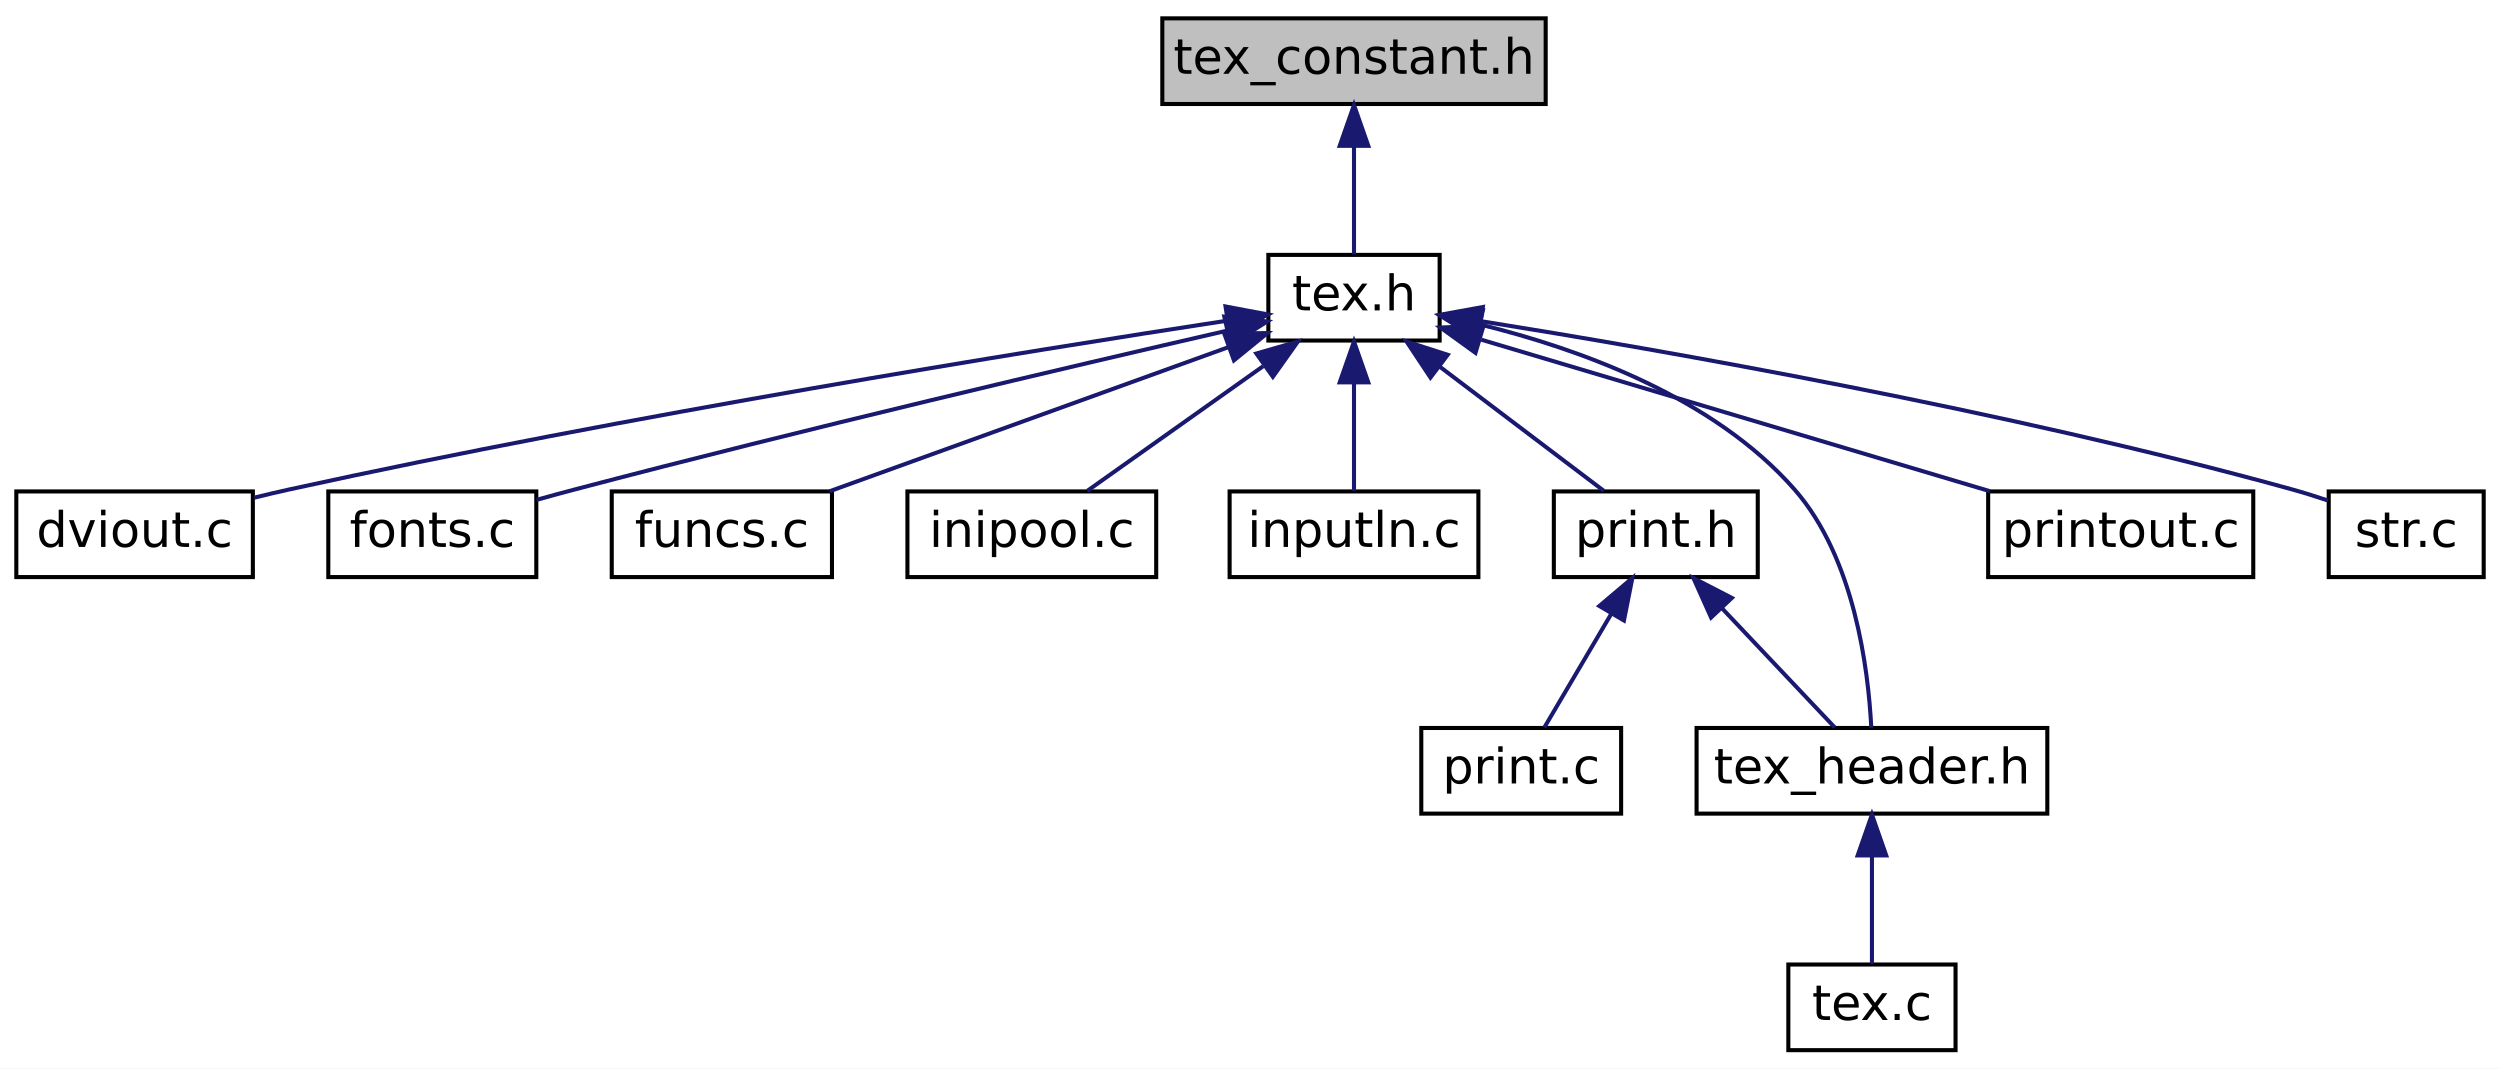
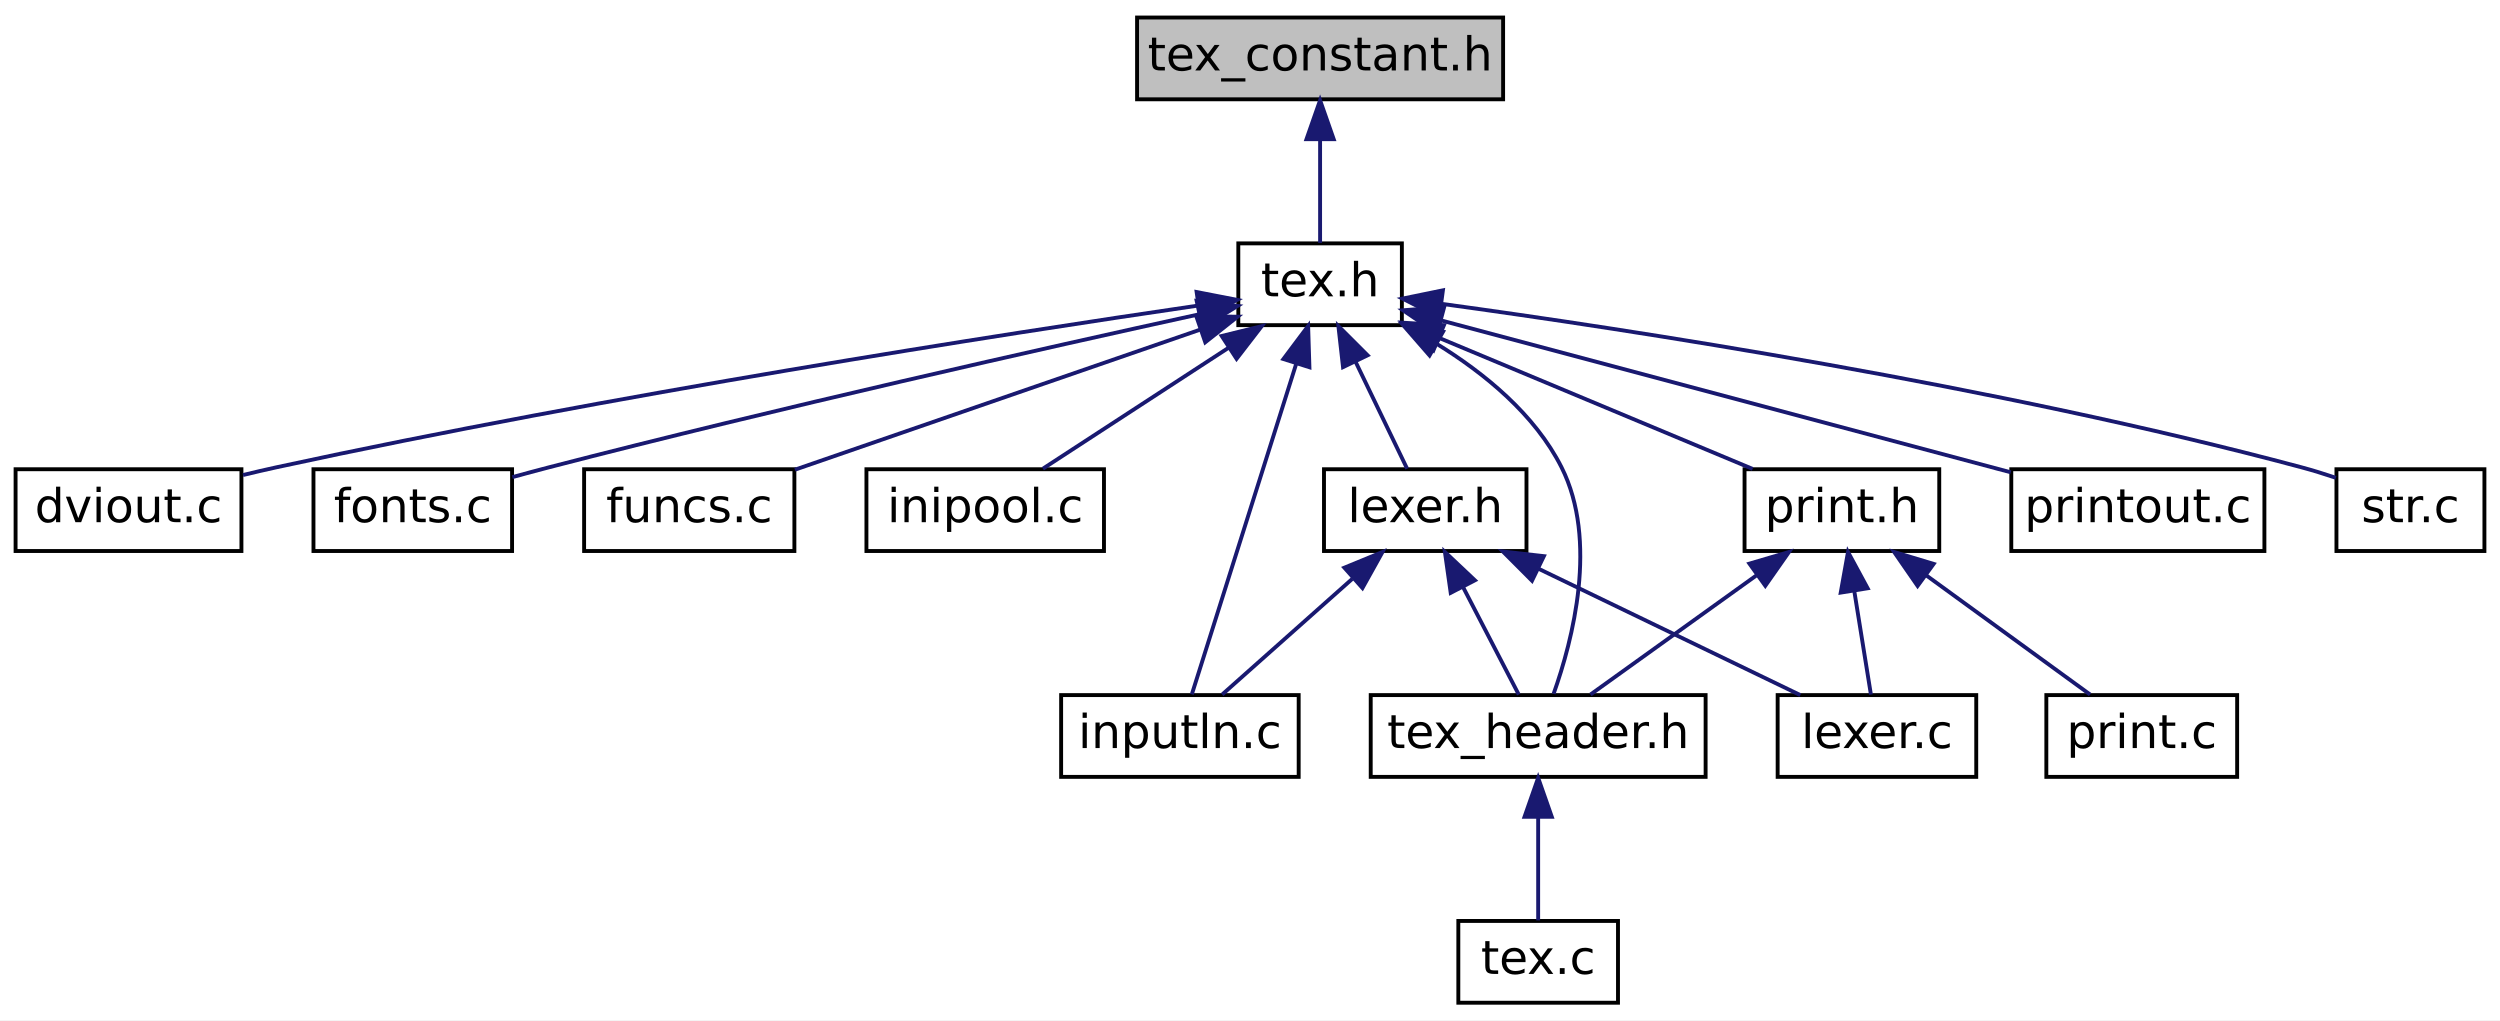
- <svg xmlns="http://www.w3.org/2000/svg" xmlns:xlink="http://www.w3.org/1999/xlink" width="613pt" height="262pt" viewBox="0.00 0.00 613.00 262.00">
+ <svg xmlns="http://www.w3.org/2000/svg" xmlns:xlink="http://www.w3.org/1999/xlink" width="642pt" height="262pt" viewBox="0.00 0.00 642.00 262.00">
  <g id="graph0" class="graph" transform="scale(1 1) rotate(0) translate(4 258)">
-     <polygon fill="white" stroke="transparent" points="-4,4 -4,-258 609,-258 609,4 -4,4" />
+     <polygon fill="white" stroke="transparent" points="-4,4 -4,-258 638,-258 638,4 -4,4" />
    <g id="node1" class="node">
      <g id="a_node1">
        <a xlink:title=" ">
-           <polygon fill="#bfbfbf" stroke="black" points="281,-232.5 281,-253.5 375,-253.5 375,-232.5 281,-232.5" />
-           <text text-anchor="middle" x="328" y="-239.9" font-family="DejaVuSans" font-size="12.00">tex_constant.h</text>
+           <polygon fill="#bfbfbf" stroke="black" points="288,-232.5 288,-253.5 382,-253.5 382,-232.5 288,-232.5" />
+           <text text-anchor="middle" x="335" y="-239.9" font-family="DejaVuSans" font-size="12.00">tex_constant.h</text>
        </a>
      </g>
    </g>
    <g id="node2" class="node">
      <g id="a_node2">
        <a xlink:href="tex_8h.html" target="_top" xlink:title=" ">
-           <polygon fill="white" stroke="black" points="307,-174.5 307,-195.5 349,-195.5 349,-174.5 307,-174.5" />
-           <text text-anchor="middle" x="328" y="-181.9" font-family="DejaVuSans" font-size="12.00">tex.h</text>
+           <polygon fill="white" stroke="black" points="314,-174.5 314,-195.5 356,-195.5 356,-174.5 314,-174.5" />
+           <text text-anchor="middle" x="335" y="-181.9" font-family="DejaVuSans" font-size="12.00">tex.h</text>
        </a>
      </g>
    </g>
    <g id="edge1" class="edge">
-       <path fill="none" stroke="midnightblue" d="M328,-222.16C328,-213.16 328,-202.92 328,-195.64" />
-       <polygon fill="midnightblue" stroke="midnightblue" points="324.5,-222.25 328,-232.25 331.5,-222.25 324.5,-222.25" />
+       <path fill="none" stroke="midnightblue" d="M335,-222.16C335,-213.16 335,-202.92 335,-195.64" />
+       <polygon fill="midnightblue" stroke="midnightblue" points="331.5,-222.25 335,-232.25 338.5,-222.25 331.5,-222.25" />
    </g>
    <g id="node3" class="node">
      <g id="a_node3">
        <a xlink:href="dviout_8c.html" target="_top" xlink:title=" ">
          <polygon fill="white" stroke="black" points="0,-116.5 0,-137.5 58,-137.5 58,-116.5 0,-116.5" />
          <text text-anchor="middle" x="29" y="-123.9" font-family="DejaVuSans" font-size="12.00">dviout.c</text>
        </a>
      </g>
    </g>
    <g id="edge2" class="edge">
-       <path fill="none" stroke="midnightblue" d="M296.93,-179.38C247.85,-171.88 149.48,-156.09 67,-138 64.2,-137.39 61.3,-136.7 58.4,-135.99" />
-       <polygon fill="midnightblue" stroke="midnightblue" points="296.5,-182.85 306.91,-180.89 297.55,-175.93 296.5,-182.85" />
+       <path fill="none" stroke="midnightblue" d="M303.79,-179.55C253.62,-172.19 152.07,-156.46 67,-138 64.2,-137.39 61.3,-136.72 58.4,-136.01" />
+       <polygon fill="midnightblue" stroke="midnightblue" points="303.29,-183.01 313.69,-180.99 304.29,-176.08 303.29,-183.01" />
    </g>
    <g id="node4" class="node">
      <g id="a_node4">
        <a xlink:href="fonts_8c.html" target="_top" xlink:title=" ">
          <polygon fill="white" stroke="black" points="76.5,-116.5 76.5,-137.5 127.5,-137.5 127.5,-116.5 76.5,-116.5" />
          <text text-anchor="middle" x="102" y="-123.9" font-family="DejaVuSans" font-size="12.00">fonts.c</text>
        </a>
      </g>
    </g>
    <g id="edge3" class="edge">
-       <path fill="none" stroke="midnightblue" d="M296.81,-176.91C258.91,-168.2 193.08,-152.76 137,-138 133.94,-137.2 130.75,-136.32 127.58,-135.44" />
-       <polygon fill="midnightblue" stroke="midnightblue" points="296.2,-180.36 306.73,-179.18 297.76,-173.54 296.2,-180.36" />
+       <path fill="none" stroke="midnightblue" d="M303.85,-177.27C264.74,-168.7 195.68,-153.19 137,-138 133.94,-137.21 130.74,-136.34 127.57,-135.47" />
+       <polygon fill="midnightblue" stroke="midnightblue" points="303.3,-180.73 313.82,-179.44 304.79,-173.89 303.3,-180.73" />
    </g>
    <g id="node5" class="node">
      <g id="a_node5">
        <a xlink:href="funcs_8c.html" target="_top" xlink:title=" ">
          <polygon fill="white" stroke="black" points="146,-116.5 146,-137.5 200,-137.5 200,-116.5 146,-116.5" />
          <text text-anchor="middle" x="173" y="-123.9" font-family="DejaVuSans" font-size="12.00">funcs.c</text>
        </a>
      </g>
    </g>
    <g id="edge4" class="edge">
-       <path fill="none" stroke="midnightblue" d="M297.27,-172.9C268.68,-162.57 226.52,-147.34 199.41,-137.54" />
-       <polygon fill="midnightblue" stroke="midnightblue" points="296.18,-176.22 306.77,-176.33 298.56,-169.64 296.18,-176.22" />
+       <path fill="none" stroke="midnightblue" d="M304.26,-173.37C274.2,-162.98 228.88,-147.32 200.13,-137.38" />
+       <polygon fill="midnightblue" stroke="midnightblue" points="303.23,-176.72 313.82,-176.68 305.51,-170.1 303.23,-176.72" />
    </g>
    <g id="node6" class="node">
      <g id="a_node6">
        <a xlink:href="inipool_8c.html" target="_top" xlink:title=" ">
          <polygon fill="white" stroke="black" points="218.5,-116.5 218.5,-137.5 279.5,-137.5 279.5,-116.5 218.5,-116.5" />
          <text text-anchor="middle" x="249" y="-123.9" font-family="DejaVuSans" font-size="12.00">inipool.c</text>
        </a>
      </g>
    </g>
    <g id="edge5" class="edge">
-       <path fill="none" stroke="midnightblue" d="M305.72,-168.21C291.85,-158.37 274.45,-146.04 262.6,-137.64" />
-       <polygon fill="midnightblue" stroke="midnightblue" points="304.06,-171.32 314.24,-174.25 308.11,-165.61 304.06,-171.32" />
+       <path fill="none" stroke="midnightblue" d="M311.61,-168.77C296.37,-158.85 276.95,-146.2 263.81,-137.64" />
+       <polygon fill="midnightblue" stroke="midnightblue" points="309.73,-171.72 320.02,-174.25 313.55,-165.86 309.73,-171.72" />
    </g>
    <g id="node7" class="node">
      <g id="a_node7">
        <a xlink:href="inputln_8c.html" target="_top" xlink:title=" ">
-           <polygon fill="white" stroke="black" points="297.5,-116.5 297.5,-137.5 358.5,-137.5 358.5,-116.5 297.5,-116.5" />
-           <text text-anchor="middle" x="328" y="-123.9" font-family="DejaVuSans" font-size="12.00">inputln.c</text>
+           <polygon fill="white" stroke="black" points="268.5,-58.5 268.5,-79.5 329.5,-79.5 329.5,-58.5 268.5,-58.5" />
+           <text text-anchor="middle" x="299" y="-65.9" font-family="DejaVuSans" font-size="12.00">inputln.c</text>
        </a>
      </g>
    </g>
    <g id="edge6" class="edge">
-       <path fill="none" stroke="midnightblue" d="M328,-164.16C328,-155.16 328,-144.92 328,-137.64" />
-       <polygon fill="midnightblue" stroke="midnightblue" points="324.5,-164.25 328,-174.25 331.5,-164.25 324.5,-164.25" />
+       <path fill="none" stroke="midnightblue" d="M328.87,-164.58C321.09,-139.96 307.98,-98.44 302.06,-79.69" />
+       <polygon fill="midnightblue" stroke="midnightblue" points="325.58,-165.8 331.93,-174.28 332.26,-163.69 325.58,-165.8" />
    </g>
    <g id="node8" class="node">
      <g id="a_node8">
-         <a xlink:href="print_8h.html" target="_top" xlink:title=" ">
-           <polygon fill="white" stroke="black" points="377,-116.5 377,-137.5 427,-137.5 427,-116.5 377,-116.5" />
-           <text text-anchor="middle" x="402" y="-123.9" font-family="DejaVuSans" font-size="12.00">print.h</text>
+         <a xlink:href="lexer_8h.html" target="_top" xlink:title=" ">
+           <polygon fill="white" stroke="black" points="336,-116.5 336,-137.5 388,-137.5 388,-116.5 336,-116.5" />
+           <text text-anchor="middle" x="362" y="-123.9" font-family="DejaVuSans" font-size="12.00">lexer.h</text>
        </a>
      </g>
    </g>
    <g id="edge7" class="edge">
-       <path fill="none" stroke="midnightblue" d="M348.87,-168.21C361.86,-158.37 378.16,-146.04 389.26,-137.64" />
-       <polygon fill="midnightblue" stroke="midnightblue" points="346.75,-165.42 340.89,-174.25 350.98,-171 346.75,-165.42" />
+       <path fill="none" stroke="midnightblue" d="M344.14,-165.04C348.58,-155.83 353.73,-145.16 357.35,-137.64" />
+       <polygon fill="midnightblue" stroke="midnightblue" points="340.89,-163.72 339.7,-174.25 347.2,-166.76 340.89,-163.72" />
    </g>
    <g id="node10" class="node">
      <g id="a_node10">
        <a xlink:href="tex__header_8h.html" target="_top" xlink:title=" ">
-           <polygon fill="white" stroke="black" points="412,-58.5 412,-79.5 498,-79.5 498,-58.5 412,-58.5" />
-           <text text-anchor="middle" x="455" y="-65.9" font-family="DejaVuSans" font-size="12.00">tex_header.h</text>
+           <polygon fill="white" stroke="black" points="348,-58.5 348,-79.5 434,-79.5 434,-58.5 348,-58.5" />
+           <text text-anchor="middle" x="391" y="-65.9" font-family="DejaVuSans" font-size="12.00">tex_header.h</text>
        </a>
      </g>
    </g>
-     <g id="edge13" class="edge">
-       <path fill="none" stroke="midnightblue" d="M358.89,-178.44C383.17,-172.48 416.12,-160.65 436,-138 450.72,-121.23 454.11,-93.94 454.84,-79.56" />
-       <polygon fill="midnightblue" stroke="midnightblue" points="358.06,-175.03 349.07,-180.64 359.59,-181.86 358.06,-175.03" />
+     <g id="edge18" class="edge">
+       <path fill="none" stroke="midnightblue" d="M364.9,-169.73C377.21,-162.16 390.16,-151.58 397,-138 406.48,-119.16 399.88,-93.64 394.97,-79.84" />
+       <polygon fill="midnightblue" stroke="midnightblue" points="363.11,-166.72 356.15,-174.71 366.57,-172.81 363.11,-166.72" />
    </g>
    <g id="node12" class="node">
      <g id="a_node12">
+         <a xlink:href="print_8h.html" target="_top" xlink:title=" ">
+           <polygon fill="white" stroke="black" points="444,-116.5 444,-137.5 494,-137.5 494,-116.5 444,-116.5" />
+           <text text-anchor="middle" x="469" y="-123.9" font-family="DejaVuSans" font-size="12.00">print.h</text>
+         </a>
+       </g>
+     </g>
+     <g id="edge12" class="edge">
+       <path fill="none" stroke="midnightblue" d="M365.77,-171.14C390.24,-160.92 423.93,-146.84 446.07,-137.58" />
+       <polygon fill="midnightblue" stroke="midnightblue" points="364.11,-168.04 356.23,-175.13 366.81,-174.5 364.11,-168.04" />
+     </g>
+     <g id="node14" class="node">
+       <g id="a_node14">
        <a xlink:href="printout_8c.html" target="_top" xlink:title=" ">
-           <polygon fill="white" stroke="black" points="483.5,-116.5 483.5,-137.5 548.5,-137.5 548.5,-116.5 483.5,-116.5" />
-           <text text-anchor="middle" x="516" y="-123.9" font-family="DejaVuSans" font-size="12.00">printout.c</text>
+           <polygon fill="white" stroke="black" points="512.5,-116.5 512.5,-137.5 577.5,-137.5 577.5,-116.5 512.5,-116.5" />
+           <text text-anchor="middle" x="545" y="-123.9" font-family="DejaVuSans" font-size="12.00">printout.c</text>
+         </a>
+       </g>
+     </g>
+     <g id="edge16" class="edge">
+       <path fill="none" stroke="midnightblue" d="M366.1,-175.71C405.31,-165.25 472.42,-147.35 512.36,-136.71" />
+       <polygon fill="midnightblue" stroke="midnightblue" points="365.05,-172.36 356.29,-178.32 366.86,-179.13 365.05,-172.36" />
+     </g>
+     <g id="node15" class="node">
+       <g id="a_node15">
+         <a xlink:href="str_8c.html" target="_top" xlink:title=" ">
+           <polygon fill="white" stroke="black" points="596,-116.5 596,-137.5 634,-137.5 634,-116.5 596,-116.5" />
+           <text text-anchor="middle" x="615" y="-123.9" font-family="DejaVuSans" font-size="12.00">str.c</text>
+         </a>
+       </g>
+     </g>
+     <g id="edge17" class="edge">
+       <path fill="none" stroke="midnightblue" d="M366.22,-179.97C414.2,-173.4 508.72,-158.97 587,-138 589.89,-137.23 592.91,-136.29 595.85,-135.3" />
+       <polygon fill="midnightblue" stroke="midnightblue" points="365.61,-176.52 356.16,-181.32 366.54,-183.45 365.61,-176.52" />
+     </g>
+     <g id="edge8" class="edge">
+       <path fill="none" stroke="midnightblue" d="M343.28,-109.36C332.38,-99.67 319.02,-87.8 309.85,-79.64" />
+       <polygon fill="midnightblue" stroke="midnightblue" points="341.23,-112.22 351.03,-116.25 345.88,-106.99 341.23,-112.22" />
+     </g>
+     <g id="node9" class="node">
+       <g id="a_node9">
+         <a xlink:href="lexer_8c.html" target="_top" xlink:title=" ">
+           <polygon fill="white" stroke="black" points="452.5,-58.5 452.5,-79.5 503.5,-79.5 503.5,-58.5 452.5,-58.5" />
+           <text text-anchor="middle" x="478" y="-65.9" font-family="DejaVuSans" font-size="12.00">lexer.c</text>
+         </a>
+       </g>
+     </g>
+     <g id="edge9" class="edge">
+       <path fill="none" stroke="midnightblue" d="M391.05,-111.97C412.06,-101.83 439.87,-88.41 458.32,-79.5" />
+       <polygon fill="midnightblue" stroke="midnightblue" points="389.42,-108.87 381.94,-116.37 392.47,-115.18 389.42,-108.87" />
+     </g>
+     <g id="edge10" class="edge">
+       <path fill="none" stroke="midnightblue" d="M371.66,-107.34C376.47,-98.06 382.07,-87.24 386.01,-79.64" />
+       <polygon fill="midnightblue" stroke="midnightblue" points="368.54,-105.76 367.05,-116.25 374.76,-108.98 368.54,-105.76" />
+     </g>
+     <g id="node11" class="node">
+       <g id="a_node11">
+         <a xlink:href="tex_8c.html" target="_top" xlink:title=" ">
+           <polygon fill="white" stroke="black" points="370.5,-0.5 370.5,-21.5 411.5,-21.5 411.5,-0.5 370.5,-0.5" />
+           <text text-anchor="middle" x="391" y="-7.9" font-family="DejaVuSans" font-size="12.00">tex.c</text>
        </a>
      </g>
    </g>
    <g id="edge11" class="edge">
-       <path fill="none" stroke="midnightblue" d="M359.2,-174.71C393.71,-164.43 449.04,-147.95 483.91,-137.56" />
-       <polygon fill="midnightblue" stroke="midnightblue" points="357.79,-171.48 349.2,-177.68 359.78,-178.18 357.79,-171.48" />
+       <path fill="none" stroke="midnightblue" d="M391,-48.16C391,-39.16 391,-28.92 391,-21.64" />
+       <polygon fill="midnightblue" stroke="midnightblue" points="387.5,-48.25 391,-58.25 394.5,-48.25 387.5,-48.25" />
+     </g>
+     <g id="edge13" class="edge">
+       <path fill="none" stroke="midnightblue" d="M472.19,-106.16C473.64,-97.16 475.28,-86.92 476.45,-79.64" />
+       <polygon fill="midnightblue" stroke="midnightblue" points="468.7,-105.82 470.57,-116.25 475.61,-106.93 468.7,-105.82" />
+     </g>
+     <g id="edge15" class="edge">
+       <path fill="none" stroke="midnightblue" d="M447.01,-110.21C433.31,-100.37 416.13,-88.04 404.43,-79.64" />
+       <polygon fill="midnightblue" stroke="midnightblue" points="445.25,-113.26 455.41,-116.25 449.33,-107.57 445.25,-113.26" />
    </g>
    <g id="node13" class="node">
      <g id="a_node13">
-         <a xlink:href="str_8c.html" target="_top" xlink:title=" ">
-           <polygon fill="white" stroke="black" points="567,-116.5 567,-137.5 605,-137.5 605,-116.5 567,-116.5" />
-           <text text-anchor="middle" x="586" y="-123.9" font-family="DejaVuSans" font-size="12.00">str.c</text>
+         <a xlink:href="print_8c.html" target="_top" xlink:title=" ">
+           <polygon fill="white" stroke="black" points="521.5,-58.5 521.5,-79.5 570.5,-79.5 570.5,-58.5 521.5,-58.5" />
+           <text text-anchor="middle" x="546" y="-65.9" font-family="DejaVuSans" font-size="12.00">print.c</text>
        </a>
      </g>
    </g>
-     <g id="edge12" class="edge">
-       <path fill="none" stroke="midnightblue" d="M359.08,-179.26C403.6,-172.14 487.88,-157.42 558,-138 560.89,-137.2 563.9,-136.25 566.84,-135.26" />
-       <polygon fill="midnightblue" stroke="midnightblue" points="358.5,-175.81 349.17,-180.83 359.59,-182.72 358.5,-175.81" />
-     </g>
-     <g id="node9" class="node">
-       <g id="a_node9">
-         <a xlink:href="print_8c.html" target="_top" xlink:title=" ">
-           <polygon fill="white" stroke="black" points="344.5,-58.5 344.5,-79.5 393.5,-79.5 393.5,-58.5 344.5,-58.5" />
-           <text text-anchor="middle" x="369" y="-65.9" font-family="DejaVuSans" font-size="12.00">print.c</text>
-         </a>
-       </g>
-     </g>
-     <g id="edge8" class="edge">
-       <path fill="none" stroke="midnightblue" d="M391.17,-107.63C385.67,-98.29 379.21,-87.32 374.68,-79.64" />
-       <polygon fill="midnightblue" stroke="midnightblue" points="388.16,-109.41 396.25,-116.25 394.19,-105.85 388.16,-109.41" />
-     </g>
-     <g id="edge9" class="edge">
-       <path fill="none" stroke="midnightblue" d="M418.29,-108.79C427.36,-99.21 438.31,-87.64 445.87,-79.64" />
-       <polygon fill="midnightblue" stroke="midnightblue" points="415.56,-106.58 411.23,-116.25 420.65,-111.39 415.56,-106.58" />
-     </g>
-     <g id="node11" class="node">
-       <g id="a_node11">
-         <a xlink:href="tex_8c.html" target="_top" xlink:title=" ">
-           <polygon fill="white" stroke="black" points="434.5,-0.5 434.5,-21.5 475.5,-21.5 475.5,-0.5 434.5,-0.5" />
-           <text text-anchor="middle" x="455" y="-7.9" font-family="DejaVuSans" font-size="12.00">tex.c</text>
-         </a>
-       </g>
-     </g>
-     <g id="edge10" class="edge">
-       <path fill="none" stroke="midnightblue" d="M455,-48.16C455,-39.16 455,-28.92 455,-21.64" />
-       <polygon fill="midnightblue" stroke="midnightblue" points="451.5,-48.25 455,-58.25 458.5,-48.25 451.5,-48.25" />
+     <g id="edge14" class="edge">
+       <path fill="none" stroke="midnightblue" d="M490.71,-110.21C504.24,-100.37 521.2,-88.04 532.74,-79.64" />
+       <polygon fill="midnightblue" stroke="midnightblue" points="488.44,-107.53 482.41,-116.25 492.56,-113.19 488.44,-107.53" />
    </g>
  </g>
</svg>
